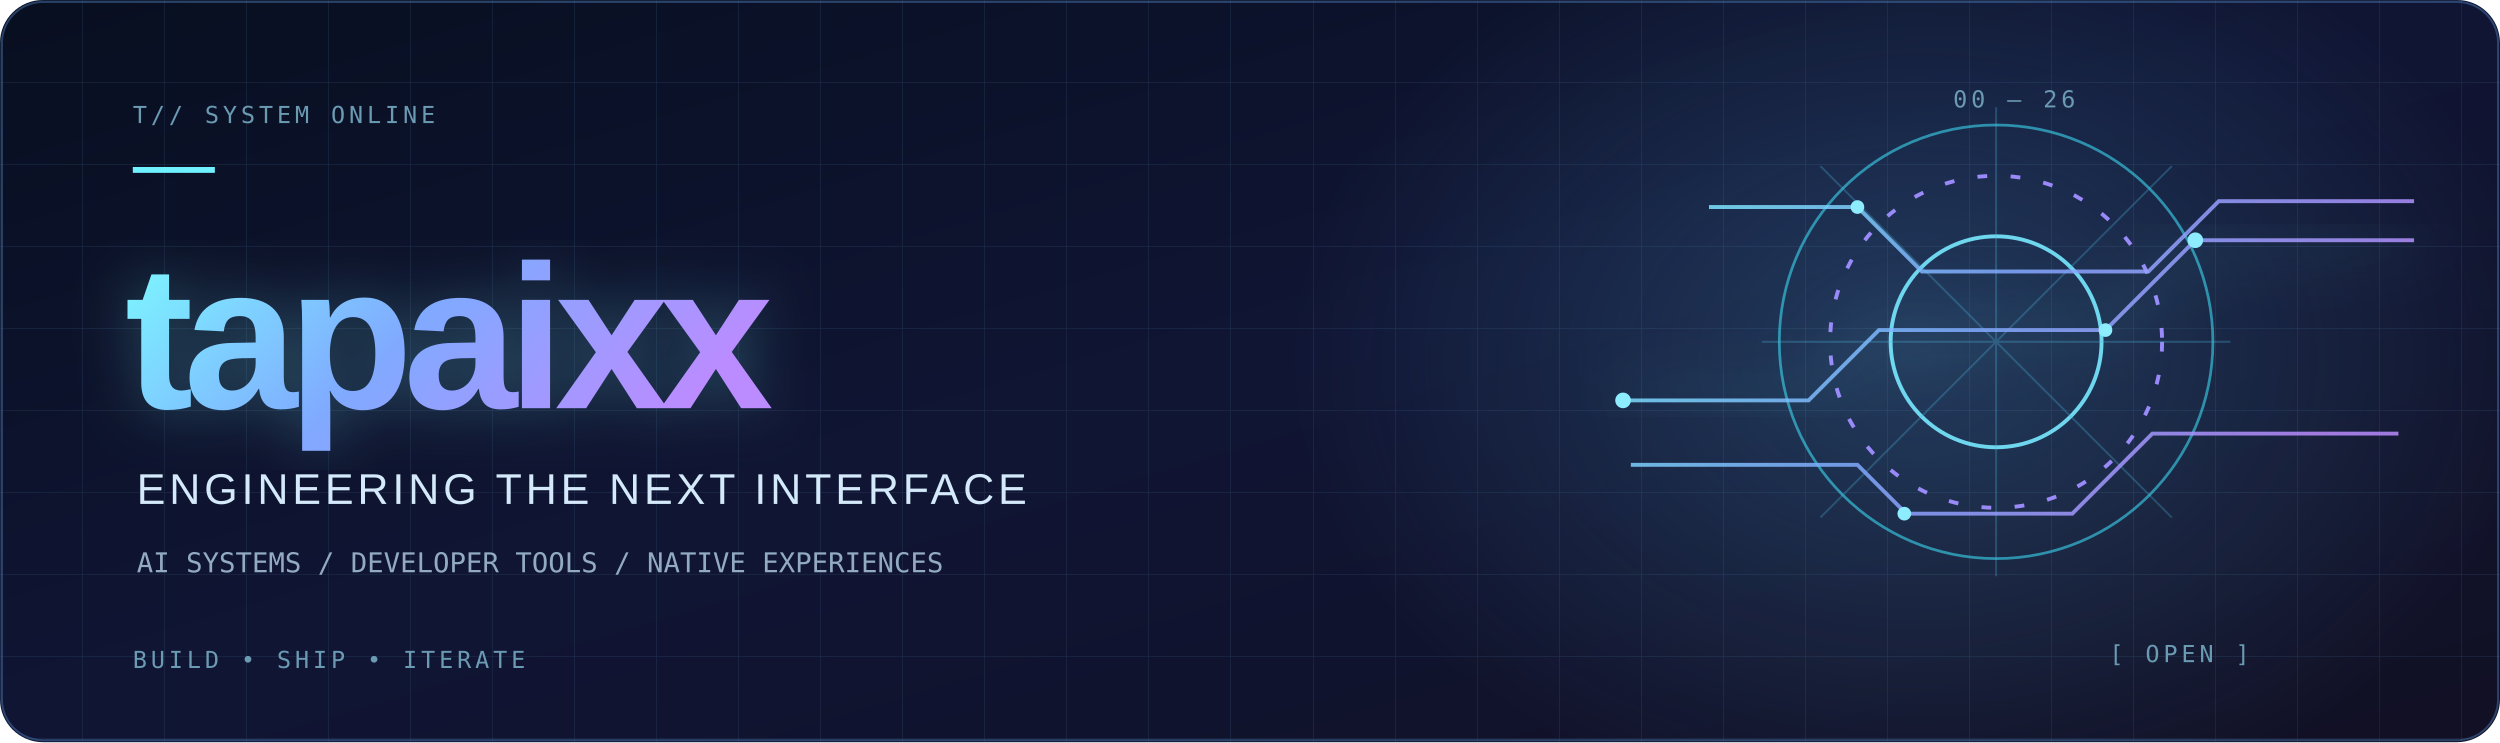
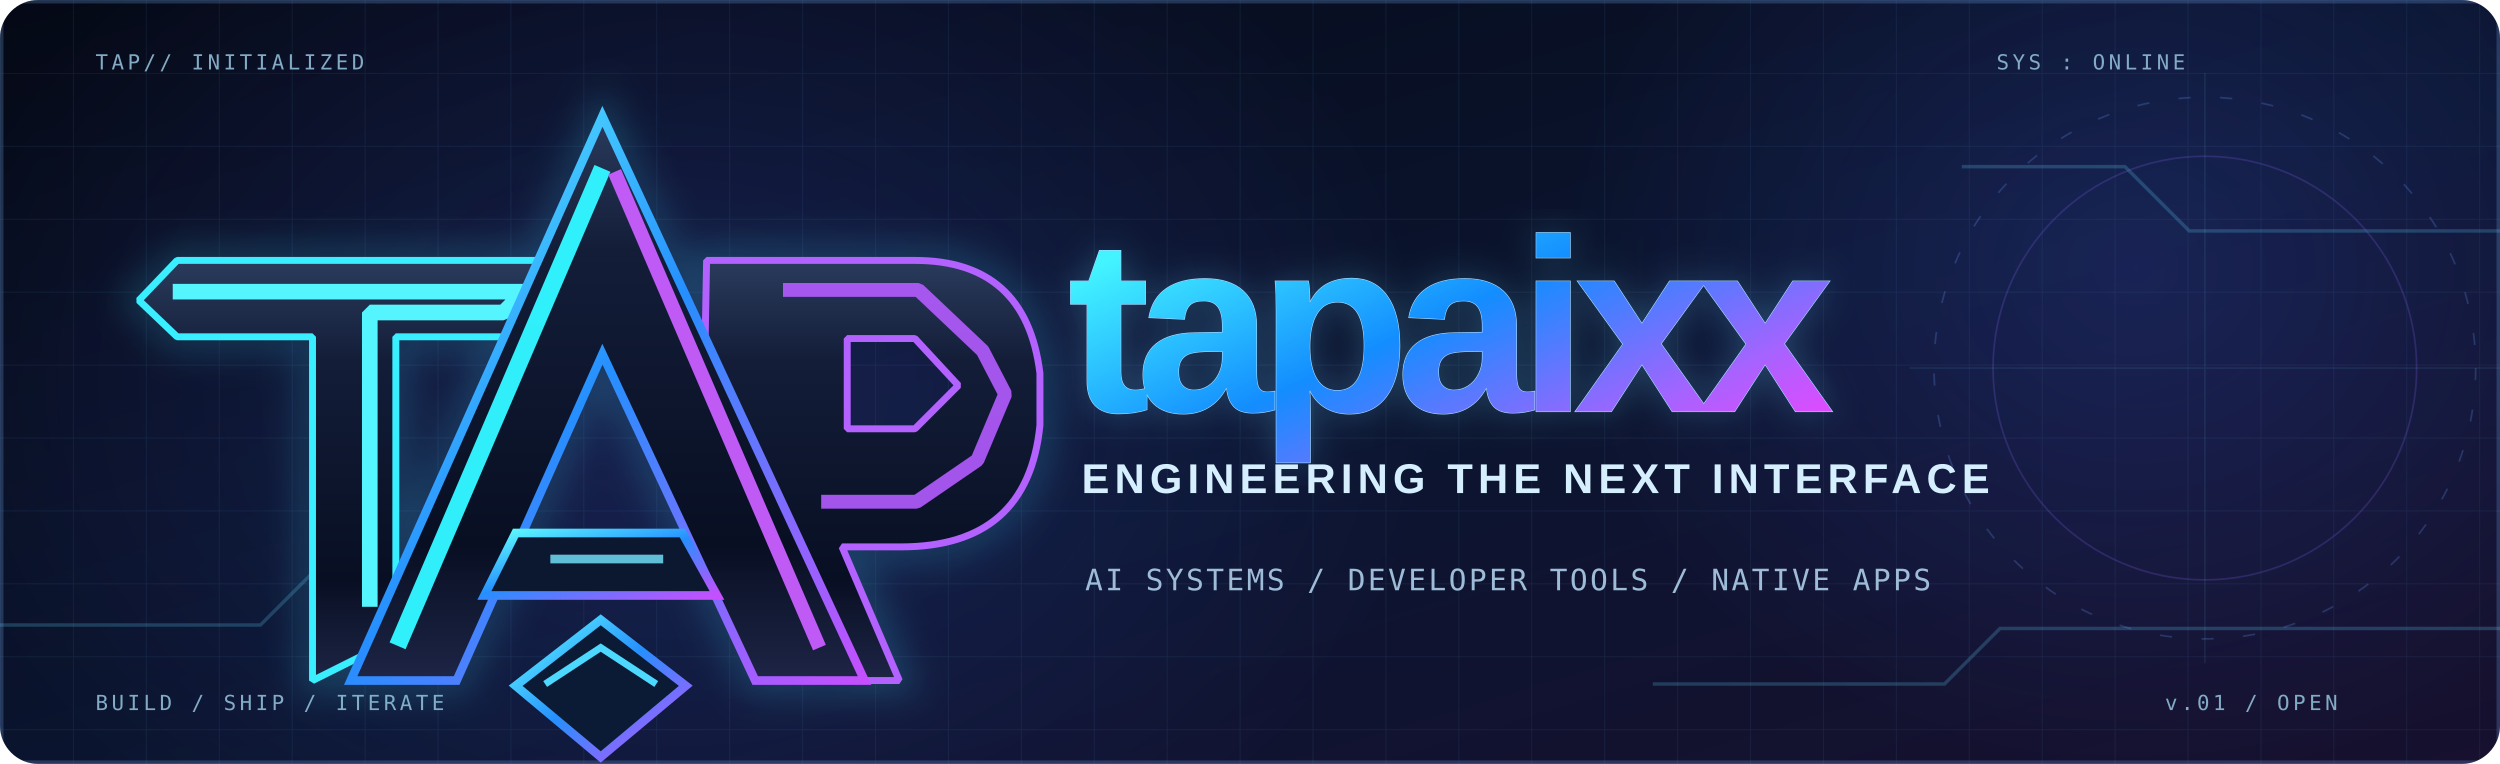
- <svg xmlns="http://www.w3.org/2000/svg" width="1280" height="380" viewBox="0 0 1280 380" role="img" aria-labelledby="title desc">
+ <svg xmlns="http://www.w3.org/2000/svg" width="1440" height="440" viewBox="0 0 1440 440" role="img" aria-labelledby="title desc">
  <defs>
-     <linearGradient id="bg" x2="1" y2="1">
-       <stop stop-color="#080f20" />
-       <stop offset=".5" stop-color="#101534" />
-       <stop offset="1" stop-color="#111024" />
+     <linearGradient id="bg" x1="0" y1="0" x2="1" y2="1">
+       <stop stop-color="#050916" />
+       <stop offset=".55" stop-color="#0B1530" />
+       <stop offset="1" stop-color="#17102F" />
    </linearGradient>
-     <linearGradient id="neon" x2="1" y2=".3">
-       <stop stop-color="#7cf7ff" />
-       <stop offset=".5" stop-color="#80aaff" />
-       <stop offset="1" stop-color="#ba8cff" />
+     <linearGradient id="metal" x1="0" y1="0" x2="0" y2="1">
+       <stop stop-color="#2A3B5C" />
+       <stop offset=".24" stop-color="#131D38" />
+       <stop offset=".76" stop-color="#080F23" />
+       <stop offset="1" stop-color="#1E2546" />
    </linearGradient>
-     <linearGradient id="fade" x2="0" y2="1">
-       <stop stop-color="#6be6f5" stop-opacity=".7" />
-       <stop offset="1" stop-color="#6be6f5" stop-opacity="0" />
+     <linearGradient id="neon" x1="0" y1=".2" x2="1" y2=".85">
+       <stop stop-color="#43F4FF" />
+       <stop offset=".42" stop-color="#138DFF" />
+       <stop offset=".8" stop-color="#A962FF" />
+       <stop offset="1" stop-color="#EA46FF" />
+     </linearGradient>
+     <linearGradient id="mark" x1="0" y1="0" x2="1" y2="1">
+       <stop stop-color="#60FFFF" />
+       <stop offset=".48" stop-color="#268FFF" />
+       <stop offset="1" stop-color="#C64FFF" />
    </linearGradient>
    <radialGradient id="glow">
-       <stop stop-color="#65c7fc" stop-opacity=".22" />
-       <stop offset="1" stop-color="#65c7fc" stop-opacity="0" />
+       <stop stop-color="#5168FF" stop-opacity=".18" />
+       <stop offset="1" stop-color="#5168FF" stop-opacity="0" />
    </radialGradient>
    <pattern id="grid" width="42" height="42" patternUnits="userSpaceOnUse">
-       <path d="M42 0H0V42" fill="none" stroke="#42648b" stroke-width=".6" opacity=".32" />
+       <path d="M42 0H0V42" fill="none" stroke="#47749F" stroke-width=".7" stroke-opacity=".20" />
    </pattern>
-     <filter id="bloom">
-       <feGaussianBlur stdDeviation="15" />
+     <filter id="soft">
+       <feGaussianBlur stdDeviation="10" />
    </filter>
+     <clipPath id="rounded">
+       <rect width="1440" height="440" rx="22" />
+     </clipPath>
  </defs>
-   <rect width="1280" height="380" rx="22" fill="url(#bg)" />
-   <rect width="1280" height="380" rx="22" fill="url(#grid)" />
-   <ellipse cx="982" cy="184" rx="320" ry="240" fill="url(#glow)" />
-   <circle cx="1022" cy="175" r="111" fill="none" stroke="#3dddf5" stroke-width="1.4" opacity=".58" />
-   <circle cx="1022" cy="175" r="85" fill="none" stroke="#9989f9" stroke-dasharray="5 12" stroke-width="2" />
-   <circle cx="1022" cy="175" r="54" fill="none" stroke="#77e9ff" stroke-width="2" opacity=".9" />
-   <path d="M1022 55V295M902 175H1142M932 85L1112 265M1112 85L932 265" stroke="#4db8df" stroke-opacity=".28" />
-   <path d="M831 205h95l36-36h116l46-46h112M835 238h116l25 25h85l41-41h126M875 106h76l33 33h116l36-36h100" stroke="url(#neon)" stroke-width="2" fill="none" opacity=".84" />
-   <path d="M831 205h95l36-36h116l46-46h112" stroke="#6cf0ff" stroke-width="5" opacity=".25" filter="url(#bloom)" fill="none" />
-   <g fill="#8dedff">
-     <circle cx="831" cy="205" r="4" />
-     <circle cx="1078" cy="169" r="3.5" />
-     <circle cx="1124" cy="123" r="4" />
-     <circle cx="975" cy="263" r="3.5" />
-     <circle cx="951" cy="106" r="3.5" />
+   <g clip-path="url(#rounded)">
+     <rect width="1440" height="440" fill="url(#bg)" />
+     <rect width="1440" height="440" fill="url(#grid)" />
+     <ellipse cx="390" cy="220" rx="440" ry="340" fill="url(#glow)" />
+     <ellipse cx="1230" cy="155" rx="330" ry="290" fill="url(#glow)" />
+     <path d="M0 360H150L182 328H388L424 292H523 M952 394H1120L1152 362H1440 M1130 96H1224L1261 133H1440" stroke="#5FD7FC" stroke-width="2" opacity=".22" fill="none" />
+     <circle cx="1270" cy="212" r="156" stroke="#6B9EFF" stroke-width="1" stroke-dasharray="7 17" opacity=".23" fill="none" />
+     <circle cx="1270" cy="212" r="122" stroke="#8C65FB" stroke-width="1" opacity=".21" fill="none" />
+     <path d="M1270 42V382M1100 212H1440" stroke="#74E8FF" opacity=".08" />
+     <g font-family="monospace" font-size="12" letter-spacing="2" fill="#83ABC5">
+       <text x="55" y="40">TAP// INITIALIZED</text>
+       <text x="1150" y="40">SYS : ONLINE</text>
+       <text x="55" y="409">BUILD  /  SHIP  /  ITERATE</text>
+       <text x="1247" y="409">v.01 / OPEN</text>
+     </g>
+     <g transform="translate(72 38)">
+       <path d="M30 112H277L243 156H156V330L108 354V156H30L8 135Z M335 112H455Q519 112 527 177V207Q520 277 447 277H413L446 354H390L333 221Z M275 29L426 354H363L275 166L191 354H130Z" stroke="#44DFFF" stroke-width="16" opacity=".20" fill="none" filter="url(#soft)" />
+       <path d="M30 112H277L243 156H156V330L108 354V156H30L8 135Z" fill="url(#metal)" stroke="#39EEFF" stroke-width="4" stroke-linejoin="bevel" />
+       <path d="M32 130H230L218 142H141V307" stroke="#54F5FF" stroke-width="9" fill="none" stroke-linecap="square" stroke-linejoin="bevel" />
+       <path d="M335 112H455Q519 112 527 177V207Q520 277 447 277H413L446 354H390L333 221Z M416 157V209H455L480 184L455 157Z" fill="url(#metal)" fill-rule="evenodd" stroke="#B462FF" stroke-width="4" stroke-linejoin="bevel" />
+       <path d="M379 129H457L494 164L507 189L491 227L456 251H401" stroke="#B45BFF" stroke-width="8" opacity=".9" fill="none" stroke-linejoin="bevel" />
+       <path d="M275 29L426 354H363L275 166L191 354H130Z" fill="url(#metal)" stroke="url(#mark)" stroke-width="5" stroke-linejoin="miter" />
+       <path d="M275 59L157 334" stroke="#31F4FF" stroke-width="10" opacity=".98" />
+       <path d="M282 61L400 335" stroke="#C85DFF" stroke-width="8" opacity=".95" />
+       <path d="M225 269H321L341 305H207Z" fill="#0C1830" stroke="url(#mark)" stroke-width="5" />
+       <path d="M245 284H310" stroke="#76E9FF" stroke-width="5" opacity=".8" />
+       <path d="M274 319L323 357L274 398L225 357Z" fill="#0C1B35" stroke="url(#mark)" stroke-width="5" />
+       <path d="M242 356L274 335L306 356" stroke="#4DD8FF" stroke-width="4" fill="none" />
+     </g>
+     <path d="M573 133V314" stroke="url(#neon)" stroke-width="3" opacity=".8" />
+     <text x="615" y="237" font-family="Arial,Helvetica,sans-serif" font-weight="900" font-size="142" letter-spacing="-8" fill="#69D6FF" opacity=".25" filter="url(#soft)">tapaixx</text>
+     <text x="615" y="237" font-family="Arial,Helvetica,sans-serif" font-weight="900" font-size="142" letter-spacing="-8" fill="url(#neon)" stroke="#A4D8FF" stroke-width=".7" paint-order="stroke">tapaixx</text>
+     <text x="623" y="284" font-family="Arial,Helvetica,sans-serif" font-size="24" font-weight="700" letter-spacing="3" fill="#D5EFFF">ENGINEERING THE NEXT INTERFACE</text>
+     <path d="M624 304H1230" stroke="url(#neon)" stroke-opacity=".65" stroke-width="2" />
+     <text x="625" y="340" font-family="monospace" font-size="17" letter-spacing="1.4" fill="#9EBCD7">AI SYSTEMS  /  DEVELOPER TOOLS  /  NATIVE APPS</text>
+     <path d="M1 1H1439V439H1Z" fill="none" stroke="#81B6FF" stroke-opacity=".22" stroke-width="2" />
  </g>
-   <g font-family="monospace" fill="#6b9ab3" font-size="12" letter-spacing="2">
-     <text x="68" y="63">T//  SYSTEM ONLINE</text>
-     <text x="1000" y="55">00 — 26</text>
-     <text x="68" y="342">BUILD  •  SHIP  •  ITERATE</text>
-     <text x="1080" y="339">[ OPEN ]</text>
-   </g>
-   <path d="M68 87h42" stroke="#70f1ff" stroke-width="3" />
-   <text x="64" y="209" font-family="Arial,Helvetica,sans-serif" font-size="105" font-weight="800" letter-spacing="-5" fill="#7cf7ff" opacity=".28" filter="url(#bloom)">tapaixx</text>
-   <text x="64" y="209" font-family="Arial,Helvetica,sans-serif" font-size="105" font-weight="800" letter-spacing="-5" fill="url(#neon)">tapaixx</text>
-   <text x="70" y="258" font-family="Arial,Helvetica,sans-serif" font-size="22" fill="#d4e9fa" letter-spacing="2">ENGINEERING THE NEXT INTERFACE</text>
-   <text x="70" y="293" font-family="monospace" font-size="14" fill="#92abc3">AI SYSTEMS   /   DEVELOPER TOOLS   /   NATIVE EXPERIENCES</text>
-   <rect x="1" y="1" width="1278" height="378" rx="21" fill="none" stroke="#4e7fba" stroke-opacity=".45" />
</svg>
